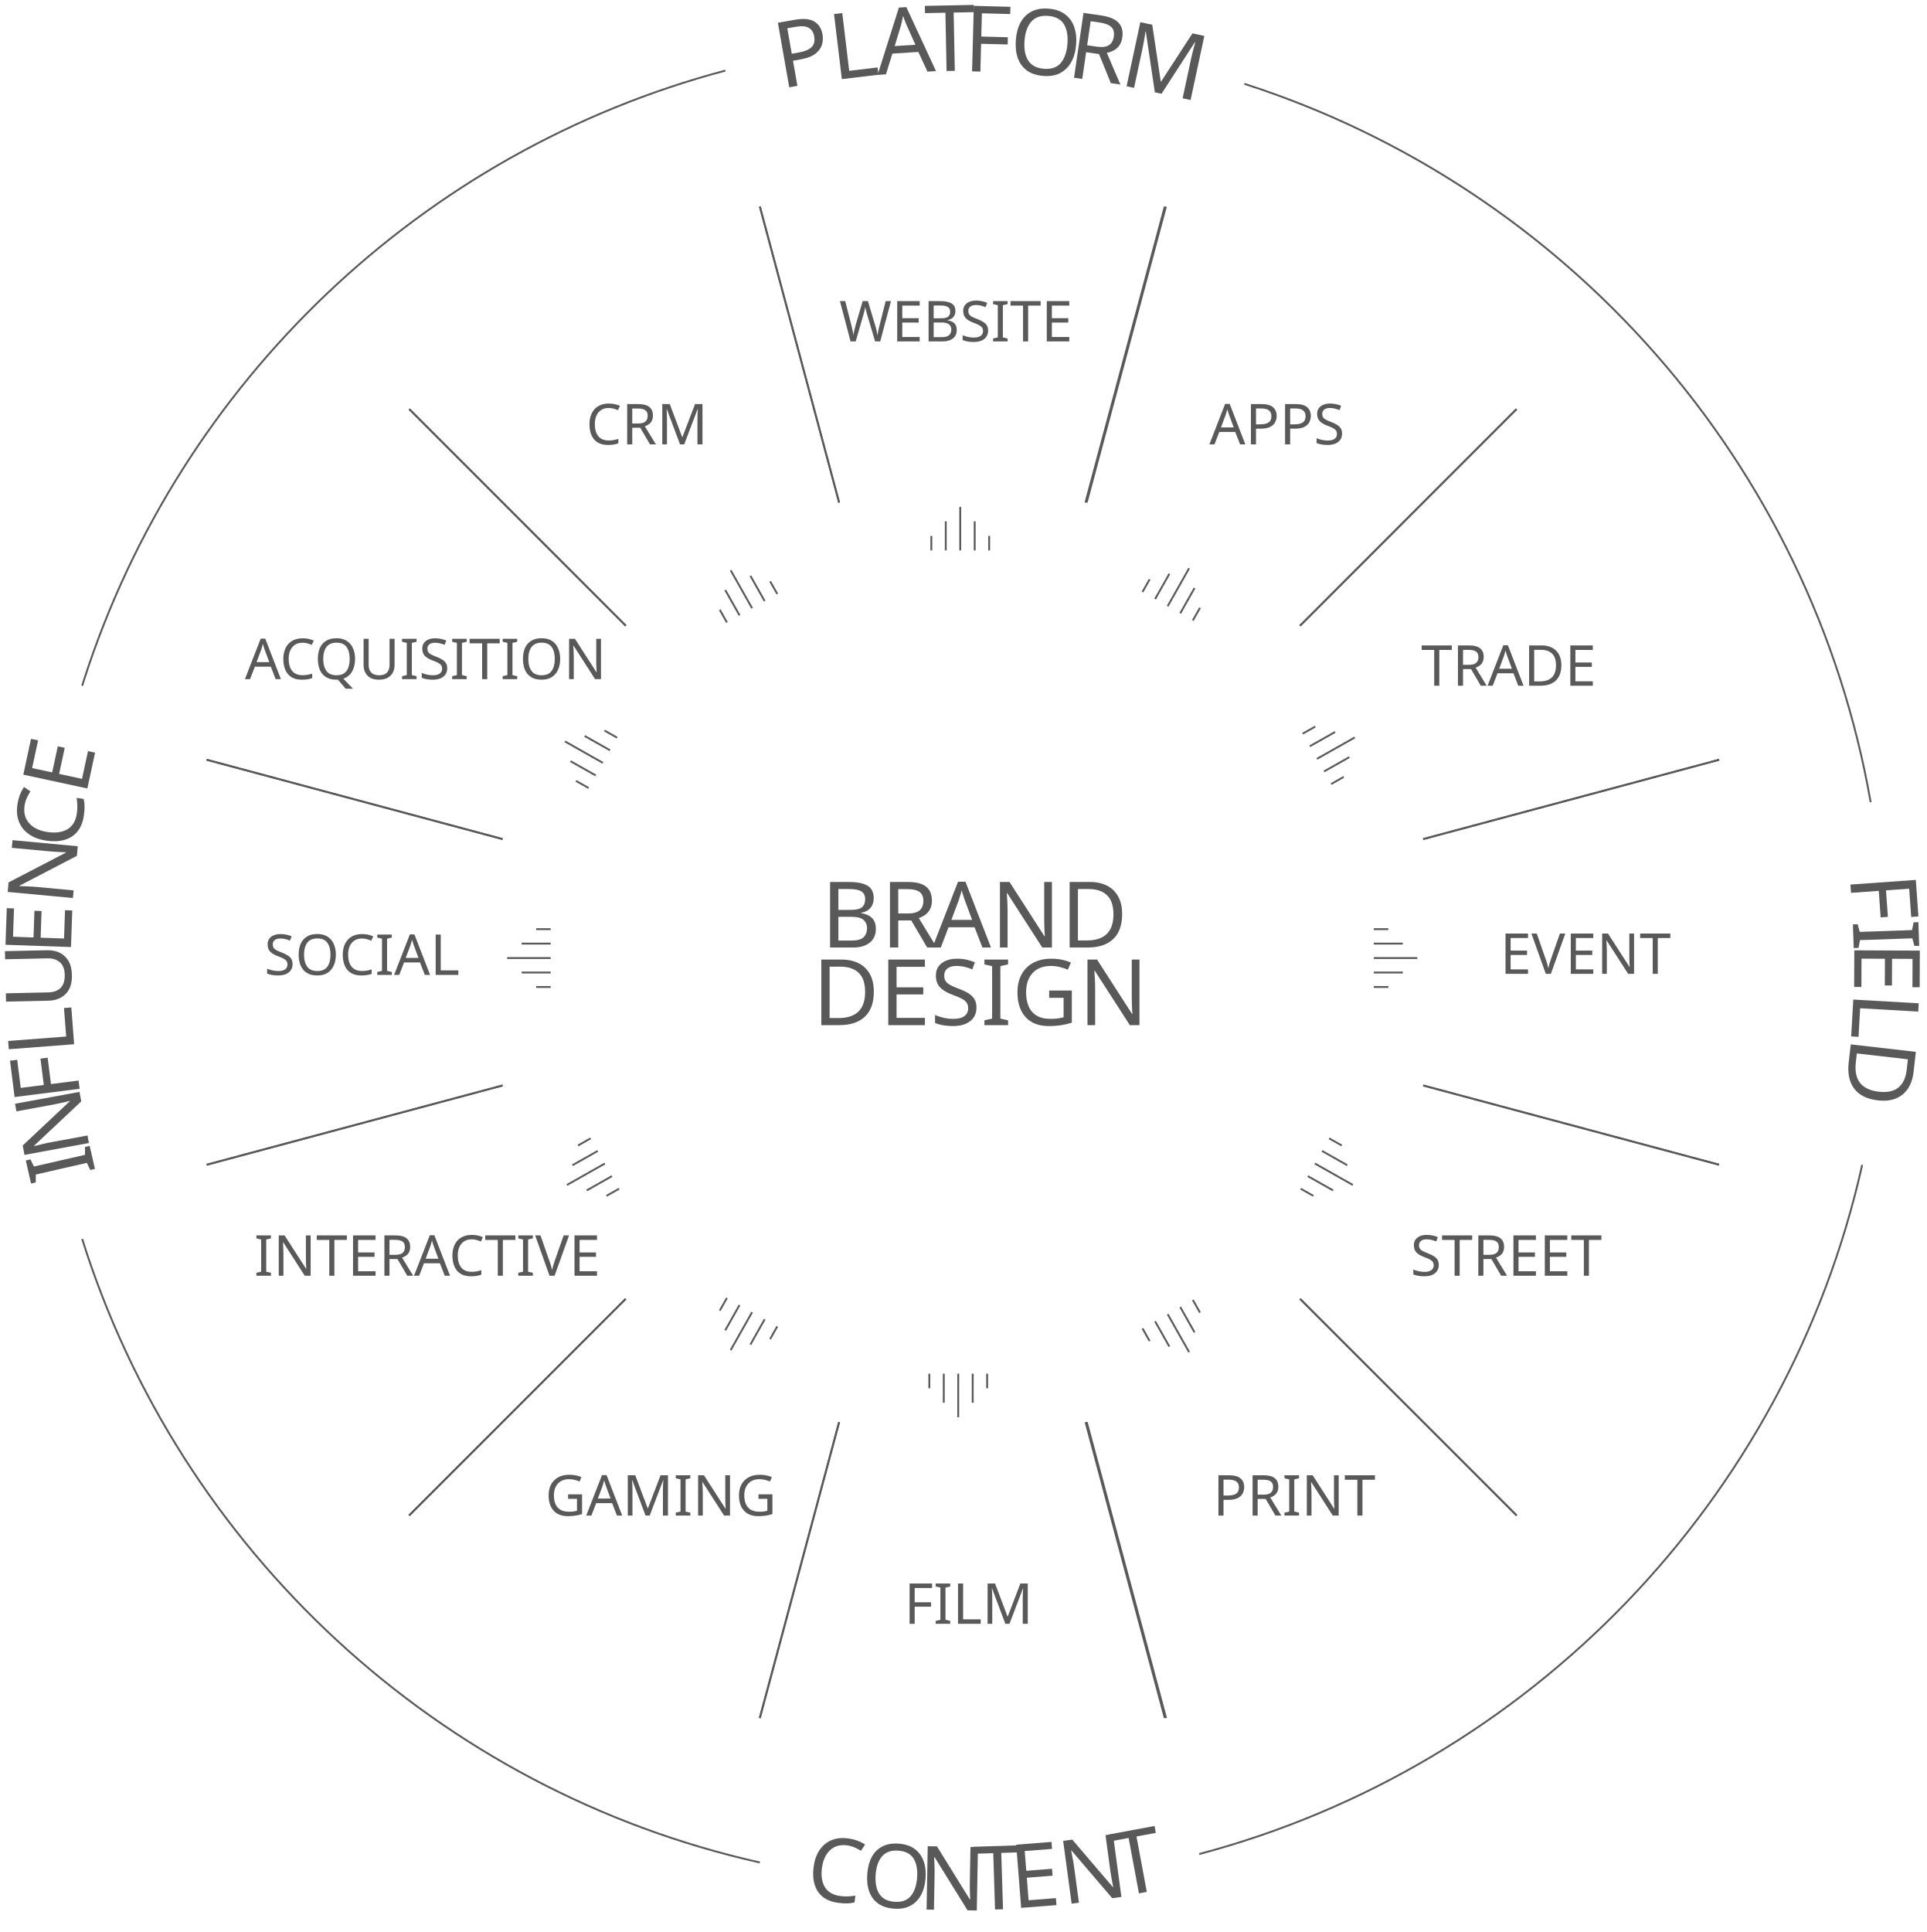
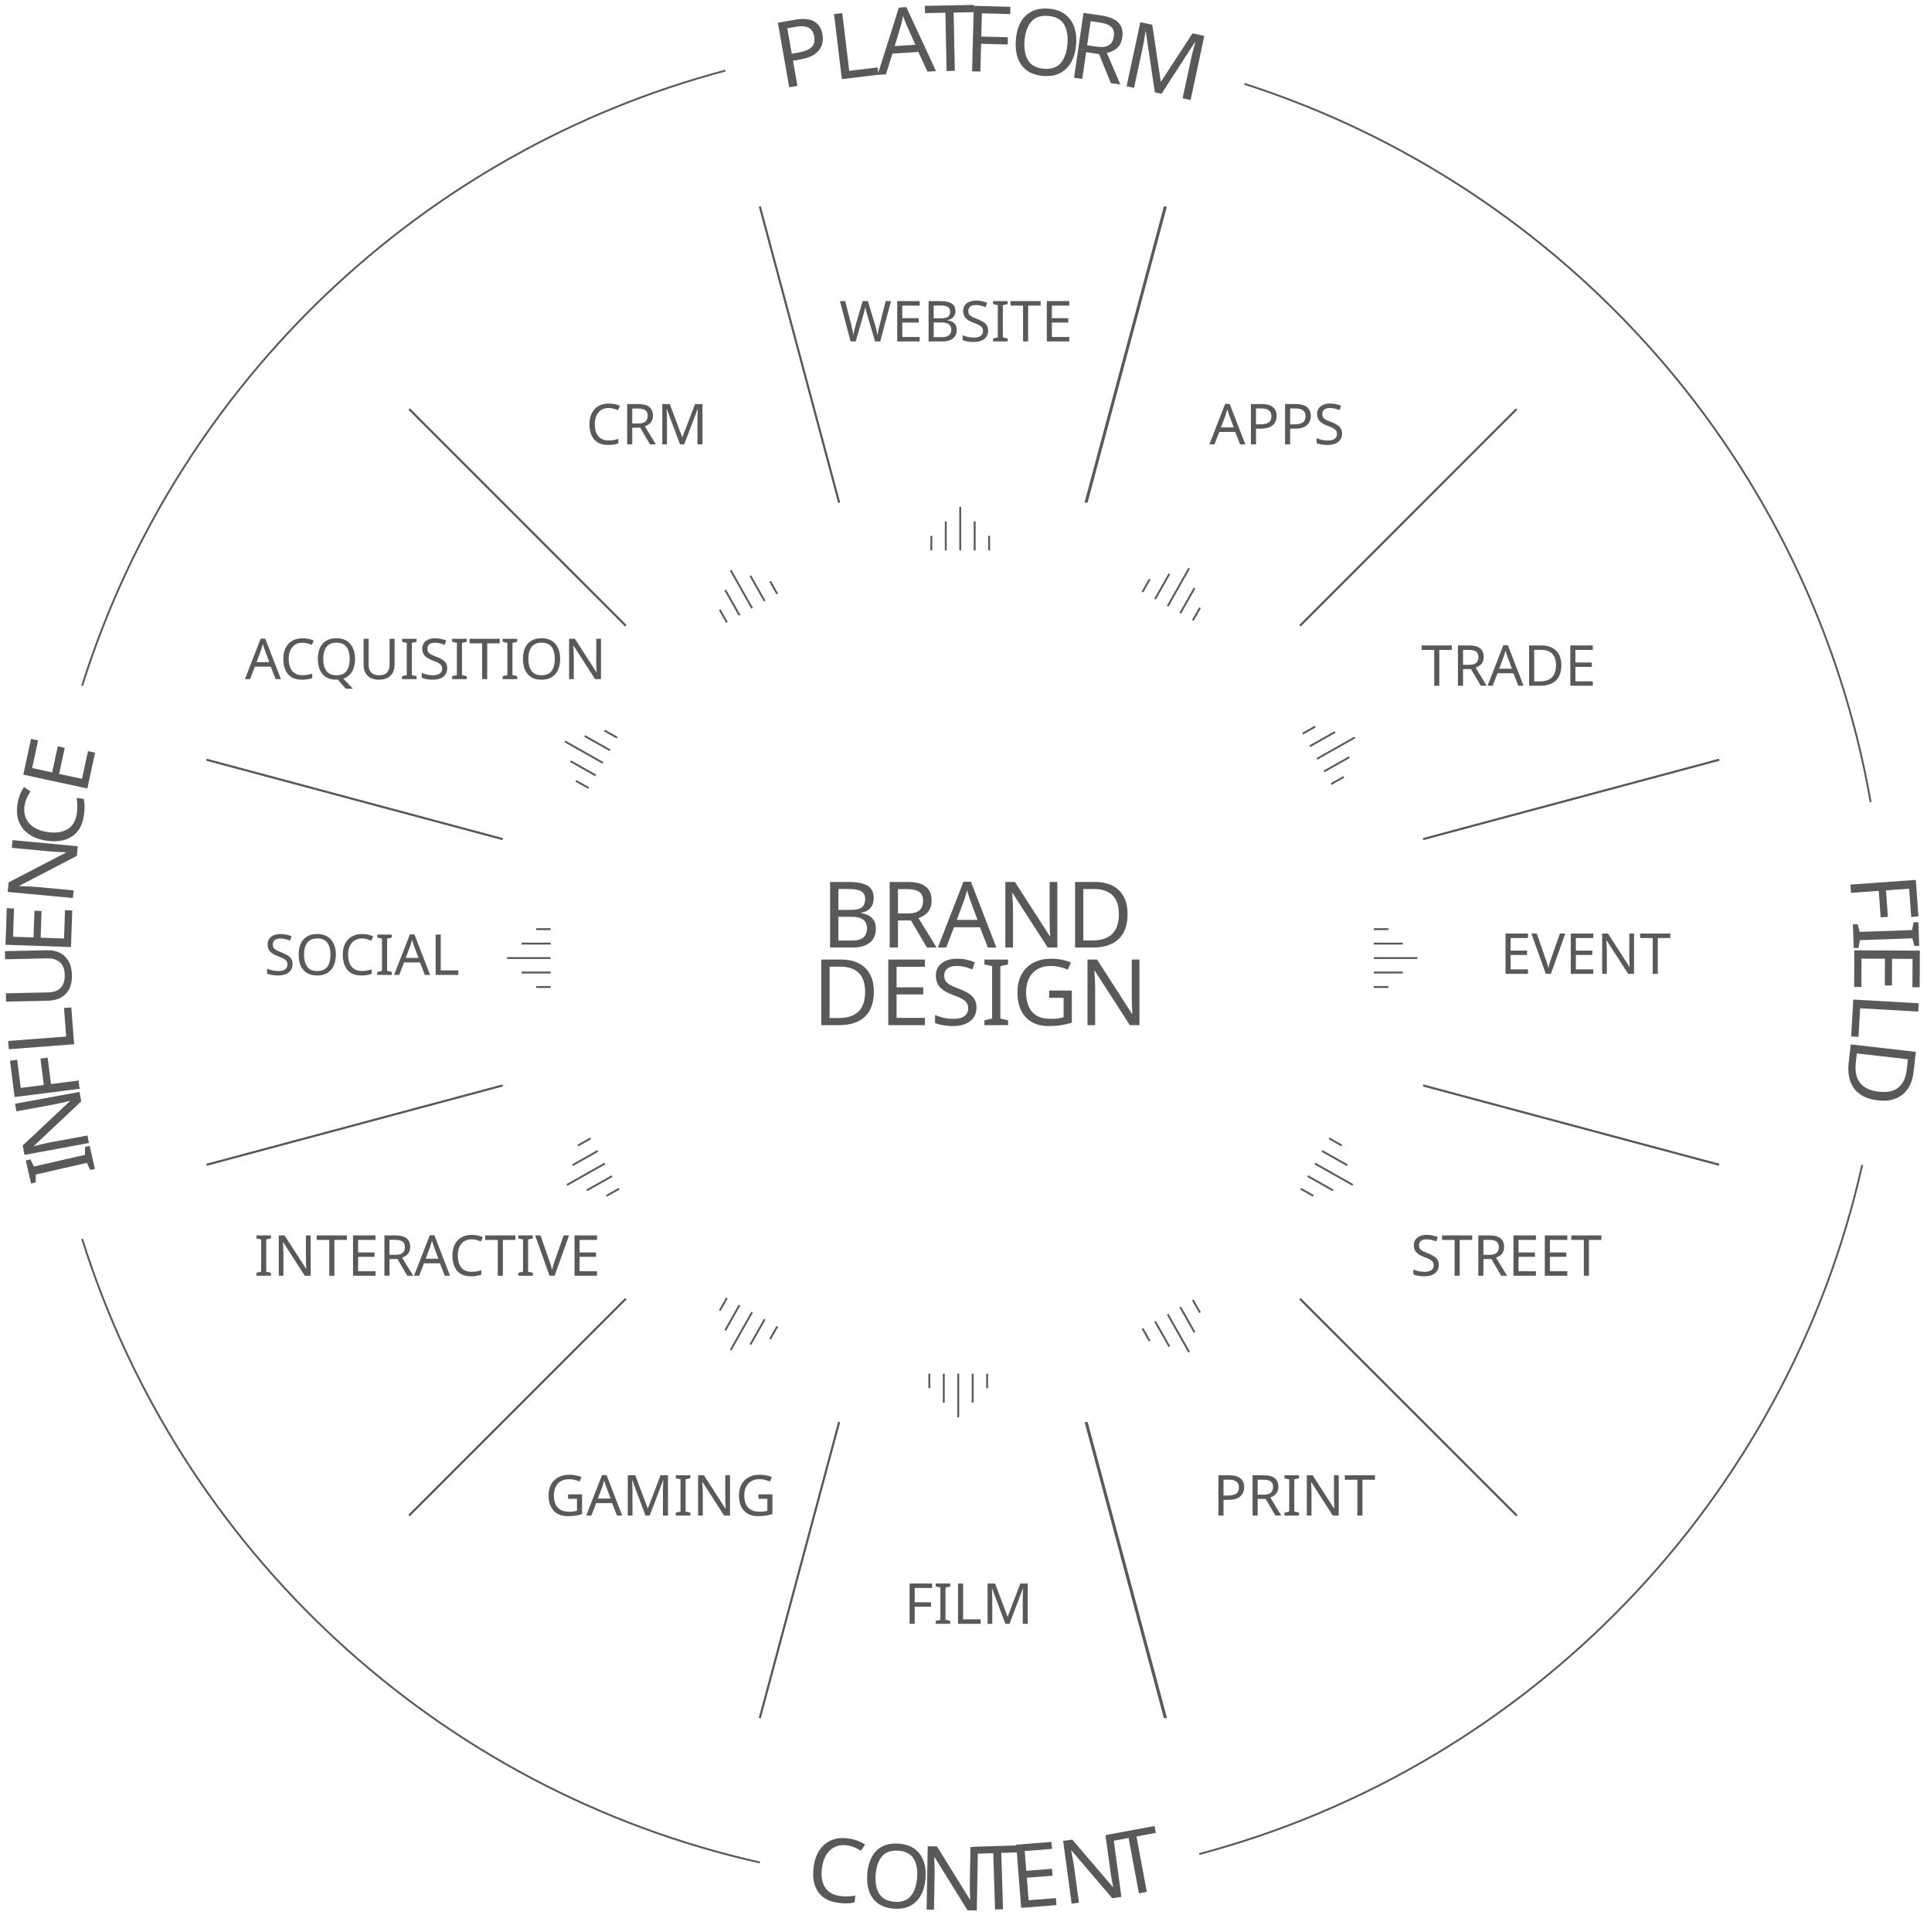
<svg xmlns="http://www.w3.org/2000/svg" version="1.1" id="" x="0px" y="0px" width="100%" height="100%" viewBox="0 0 515.5 516.795" enable-background="new 0 0 515.5 516.795" xml:space="preserve" text-rendering="geometricPrecision">
  <g data-rel="crm">
    <text transform="matrix(1 0 0 1 156.7842 118.8696)" fill="#595959" font-family="'EngraversGothicBT-Regular'" font-size="15.101" id="crm" class="map_item">CRM</text>
    <polygon fill="transparent" points="167.426,167.382 109.481,109.425 203.3,55.272 224.501,134.429  " data-rel="crm" />
    <line fill="none" stroke="#595959" stroke-width="0.5" stroke-miterlimit="10" x1="203.3" y1="55.272" x2="224.501" y2="134.429" data-rel="crm" />
    <line fill="none" stroke="#595959" stroke-width="0.5" stroke-miterlimit="10" x1="167.426" y1="167.382" x2="109.481" y2="109.425" data-rel="crm" />
    <g>
      <line fill="none" stroke="#595959" stroke-width="0.5" stroke-miterlimit="10" x1="201.218" y1="162.69" x2="195.486" y2="152.547" />
      <line fill="none" stroke="#595959" stroke-width="0.5" stroke-miterlimit="10" x1="204.585" y1="160.788" x2="200.764" y2="154.022" />
      <line fill="none" stroke="#595959" stroke-width="0.5" stroke-miterlimit="10" x1="197.85" y1="164.593" x2="194.027" y2="157.828" />
      <line fill="none" stroke="#595959" stroke-width="0.5" stroke-miterlimit="10" x1="207.953" y1="158.884" x2="206.043" y2="155.502" />
      <line fill="none" stroke="#595959" stroke-width="0.5" stroke-miterlimit="10" x1="194.482" y1="166.495" x2="192.57" y2="163.113" />
    </g>
  </g>
  <g data-rel="acquisition">
    <text transform="matrix(1 0 0 1 65.5293 181.6582)" fill="#595959" font-family="'EngraversGothicBT-Regular'" font-size="15.101" id="acquisition" class="map_item">ACQUISITION</text>
    <polygon fill="transparent" points="134.462,224.451 55.285,203.227 109.481,109.425 167.426,167.382  " data-rel="acquisition" />
    <line fill="none" stroke="#595959" stroke-width="0.5" stroke-miterlimit="10" x1="55.285" y1="203.227" x2="134.462" y2="224.451" data-rel="acquisition" />
    <line fill="none" stroke="#595959" stroke-width="0.5" stroke-miterlimit="10" x1="167.426" y1="167.382" x2="109.481" y2="109.425" data-rel="acquisition" />
    <g>
      <line fill="none" stroke="#595959" stroke-width="0.5" stroke-miterlimit="10" x1="161.295" y1="204.06" x2="151.152" y2="198.328" />
      <line fill="none" stroke="#595959" stroke-width="0.5" stroke-miterlimit="10" x1="159.392" y1="207.428" x2="152.626" y2="203.605" />
      <line fill="none" stroke="#595959" stroke-width="0.5" stroke-miterlimit="10" x1="163.198" y1="200.691" x2="156.432" y2="196.869" />
      <line fill="none" stroke="#595959" stroke-width="0.5" stroke-miterlimit="10" x1="157.489" y1="210.795" x2="154.107" y2="208.885" />
      <line fill="none" stroke="#595959" stroke-width="0.5" stroke-miterlimit="10" x1="165.101" y1="197.324" x2="161.718" y2="195.412" />
    </g>
  </g>
  <g data-rel="social">
    <text transform="matrix(1 0 0 1 70.6943 260.7754)" fill="#595959" font-family="'EngraversGothicBT-Regular'" font-size="15.101" id="social" class="map_item">SOCIAL</text>
    <polygon fill="transparent" points="134.455,290.356 55.299,311.558 55.285,203.227 134.462,224.451  " data-rel="social" />
    <line fill="none" stroke="#595959" stroke-width="0.5" stroke-miterlimit="10" x1="55.285" y1="203.227" x2="134.462" y2="224.451" data-rel="social" />
    <line fill="none" stroke="#595959" stroke-width="0.5" stroke-miterlimit="10" x1="134.455" y1="290.356" x2="55.299" y2="311.558" data-rel="social" />
    <g>
      <line fill="none" stroke="#595959" stroke-width="0.5" stroke-miterlimit="10" x1="147.329" y1="256.272" x2="135.679" y2="256.272" />
      <line fill="none" stroke="#595959" stroke-width="0.5" stroke-miterlimit="10" x1="147.329" y1="252.404" x2="139.559" y2="252.404" />
      <line fill="none" stroke="#595959" stroke-width="0.5" stroke-miterlimit="10" x1="147.329" y1="260.141" x2="139.559" y2="260.141" />
      <line fill="none" stroke="#595959" stroke-width="0.5" stroke-miterlimit="10" x1="147.329" y1="248.536" x2="143.444" y2="248.536" />
      <line fill="none" stroke="#595959" stroke-width="0.5" stroke-miterlimit="10" x1="147.329" y1="264.01" x2="143.444" y2="264.01" />
    </g>
  </g>
  <g data-rel="interactive">
    <text transform="matrix(1 0 0 1 67.9912 341.2441)" fill="#595959" font-family="'EngraversGothicBT-Regular'" font-size="15.101" id="interactive" class="map_item">INTERACTIVE</text>
    <polygon fill="transparent" points="55.299,311.558 134.455,290.356 167.408,347.434 109.451,405.378  " data-rel="interactive" />
    <line fill="none" stroke="#595959" stroke-width="0.5" stroke-miterlimit="10" x1="109.452" y1="405.378" x2="167.409" y2="347.43" data-rel="interactive" />
    <line fill="none" stroke="#595959" stroke-width="0.5" stroke-miterlimit="10" x1="134.455" y1="290.356" x2="55.299" y2="311.558" data-rel="interactive" />
    <g>
      <line fill="none" stroke="#595959" stroke-width="0.5" stroke-miterlimit="10" x1="161.83" y1="311.233" x2="151.687" y2="316.967" />
      <line fill="none" stroke="#595959" stroke-width="0.5" stroke-miterlimit="10" x1="159.927" y1="307.867" x2="153.162" y2="311.69" />
      <line fill="none" stroke="#595959" stroke-width="0.5" stroke-miterlimit="10" x1="163.732" y1="314.604" x2="156.968" y2="318.426" />
      <line fill="none" stroke="#595959" stroke-width="0.5" stroke-miterlimit="10" x1="158.024" y1="304.499" x2="154.642" y2="306.41" />
      <line fill="none" stroke="#595959" stroke-width="0.5" stroke-miterlimit="10" x1="165.636" y1="317.973" x2="162.254" y2="319.883" />
    </g>
  </g>
  <g data-rel="gaming">
    <text transform="matrix(1 0 0 1 145.8506 405.4062)" fill="#595959" font-family="'EngraversGothicBT-Regular'" font-size="15.101" id="gaming" class="map_item">GAMING</text>
    <polygon fill="transparent" points="109.452,405.378 167.409,347.43 224.478,380.396 203.253,459.572  " data-rel="gaming" />
    <line fill="none" stroke="#595959" stroke-width="0.5" stroke-miterlimit="10" x1="224.478" y1="380.396" x2="203.253" y2="459.572" data-rel="gaming" />
    <line fill="none" stroke="#595959" stroke-width="0.5" stroke-miterlimit="10" x1="109.452" y1="405.378" x2="167.409" y2="347.43" data-rel="gaming" />
    <g>
      <line fill="none" stroke="#595959" stroke-width="0.5" stroke-miterlimit="10" x1="201.218" y1="350.998" x2="195.486" y2="361.145" />
      <line fill="none" stroke="#595959" stroke-width="0.5" stroke-miterlimit="10" x1="204.585" y1="352.9" x2="200.764" y2="359.666" />
      <line fill="none" stroke="#595959" stroke-width="0.5" stroke-miterlimit="10" x1="197.85" y1="349.096" x2="194.027" y2="355.861" />
      <line fill="none" stroke="#595959" stroke-width="0.5" stroke-miterlimit="10" x1="207.953" y1="354.807" x2="206.043" y2="358.188" />
      <line fill="none" stroke="#595959" stroke-width="0.5" stroke-miterlimit="10" x1="194.482" y1="347.193" x2="192.57" y2="350.574" />
    </g>
  </g>
  <g data-rel="film">
    <text transform="matrix(1 0 0 1 241.8877 434.3555)" fill="#595959" font-family="'EngraversGothicBT-Regular'" font-size="15.101" id="film" class="map_item">FILM</text>
    <polygon fill="transparent" points="290.432,380.4 311.631,459.558 203.3,459.568 224.524,380.393  " data-rel="film" />
    <line fill="none" stroke="#595959" stroke-width="0.5" stroke-miterlimit="10" x1="290.432" y1="380.4" x2="311.631" y2="459.558" data-rel="film" />
    <line fill="none" stroke="#595959" stroke-width="0.5" stroke-miterlimit="10" x1="224.524" y1="380.393" x2="203.3" y2="459.568" data-rel="film" />
    <g>
      <line fill="none" stroke="#595959" stroke-width="0.5" stroke-miterlimit="10" x1="256.368" y1="367.452" x2="256.368" y2="379.103" />
      <line fill="none" stroke="#595959" stroke-width="0.5" stroke-miterlimit="10" x1="252.501" y1="367.452" x2="252.501" y2="375.224" />
      <line fill="none" stroke="#595959" stroke-width="0.5" stroke-miterlimit="10" x1="260.237" y1="367.452" x2="260.237" y2="375.224" />
      <line fill="none" stroke="#595959" stroke-width="0.5" stroke-miterlimit="10" x1="248.632" y1="367.452" x2="248.632" y2="371.338" />
      <line fill="none" stroke="#595959" stroke-width="0.5" stroke-miterlimit="10" x1="264.104" y1="367.452" x2="264.104" y2="371.338" />
    </g>
  </g>
  <g data-rel="print">
    <text transform="matrix(1 0 0 1 324.5137 405.4062)" fill="#595959" font-family="'EngraversGothicBT-Regular'" font-size="15.101" id="print" class="map_item">PRINT</text>
    <polygon fill="transparent" points="405.771,405.378 347.816,347.43 290.747,380.396 311.971,459.572  " data-rel="print" />
    <line fill="none" stroke="#595959" stroke-width="0.5" stroke-miterlimit="10" x1="290.747" y1="380.396" x2="311.971" y2="459.572" data-rel="print" />
    <line fill="none" stroke="#595959" stroke-width="0.5" stroke-miterlimit="10" x1="405.771" y1="405.378" x2="347.816" y2="347.43" data-rel="print" />
    <g>
      <line fill="none" stroke="#595959" stroke-width="0.5" stroke-miterlimit="10" x1="312.401" y1="351.533" x2="318.135" y2="361.679" />
      <line fill="none" stroke="#595959" stroke-width="0.5" stroke-miterlimit="10" x1="309.032" y1="353.439" x2="312.855" y2="360.204" />
      <line fill="none" stroke="#595959" stroke-width="0.5" stroke-miterlimit="10" x1="315.768" y1="349.631" x2="319.591" y2="356.396" />
      <line fill="none" stroke="#595959" stroke-width="0.5" stroke-miterlimit="10" x1="305.666" y1="355.342" x2="307.576" y2="358.722" />
      <line fill="none" stroke="#595959" stroke-width="0.5" stroke-miterlimit="10" x1="319.138" y1="347.729" x2="321.047" y2="351.112" />
    </g>
  </g>
  <g data-rel="street">
    <text transform="matrix(1 0 0 1 377.3613 341.2441)" fill="#595959" font-family="'EngraversGothicBT-Regular'" font-size="15.101" id="street" class="map_item">STREET</text>
    <polygon fill="transparent" points="459.926,311.558 380.769,290.356 347.816,347.434 405.771,405.378  " data-rel="street" />
    <line fill="none" stroke="#595959" stroke-width="0.5" stroke-miterlimit="10" x1="405.771" y1="405.378" x2="347.816" y2="347.43" data-rel="street" />
    <line fill="none" stroke="#595959" stroke-width="0.5" stroke-miterlimit="10" x1="380.769" y1="290.356" x2="459.926" y2="311.558" data-rel="street" />
    <g>
      <line fill="none" stroke="#595959" stroke-width="0.5" stroke-miterlimit="10" x1="351.791" y1="311.233" x2="361.933" y2="316.967" />
      <line fill="none" stroke="#595959" stroke-width="0.5" stroke-miterlimit="10" x1="353.693" y1="307.867" x2="360.458" y2="311.69" />
      <line fill="none" stroke="#595959" stroke-width="0.5" stroke-miterlimit="10" x1="349.885" y1="314.604" x2="356.649" y2="318.426" />
      <line fill="none" stroke="#595959" stroke-width="0.5" stroke-miterlimit="10" x1="355.596" y1="304.499" x2="358.977" y2="306.41" />
      <line fill="none" stroke="#595959" stroke-width="0.5" stroke-miterlimit="10" x1="347.982" y1="317.973" x2="351.367" y2="319.883" />
    </g>
  </g>
  <g data-rel="event">
    <text transform="matrix(1 0 0 1 401.3262 260.4951)" fill="#595959" font-family="'EngraversGothicBT-Regular'" font-size="15.101" id="event" class="map_item">EVENT</text>
    <polygon fill="transparent" points="380.769,290.356 459.926,311.558 459.94,203.227 380.761,224.451  " data-rel="event" />
    <line fill="none" stroke="#595959" stroke-width="0.5" stroke-miterlimit="10" x1="459.94" y1="203.227" x2="380.761" y2="224.451" data-rel="event" />
    <line fill="none" stroke="#595959" stroke-width="0.5" stroke-miterlimit="10" x1="380.769" y1="290.356" x2="459.926" y2="311.558" data-rel="event" />
    <g>
      <line fill="none" stroke="#595959" stroke-width="0.5" stroke-miterlimit="10" x1="367.548" y1="256.272" x2="379.197" y2="256.272" />
      <line fill="none" stroke="#595959" stroke-width="0.5" stroke-miterlimit="10" x1="367.548" y1="260.141" x2="375.319" y2="260.141" />
      <line fill="none" stroke="#595959" stroke-width="0.5" stroke-miterlimit="10" x1="367.548" y1="252.404" x2="375.319" y2="252.404" />
      <line fill="none" stroke="#595959" stroke-width="0.5" stroke-miterlimit="10" x1="367.548" y1="264.01" x2="371.434" y2="264.01" />
      <line fill="none" stroke="#595959" stroke-width="0.5" stroke-miterlimit="10" x1="367.548" y1="248.536" x2="371.434" y2="248.536" />
    </g>
  </g>
  <g data-rel="trade">
    <text transform="matrix(1 0 0 1 380.1992 183.4258)" fill="#595959" font-family="'EngraversGothicBT-Regular'" font-size="15.101" id="trade" class="map_item">TRADE</text>
    <polygon fill="transparent" points="380.761,224.451 459.94,203.227 405.742,109.425 347.798,167.382  " data-rel="trade" />
    <line fill="none" stroke="#595959" stroke-width="0.5" stroke-miterlimit="10" x1="459.94" y1="203.227" x2="380.761" y2="224.451" data-rel="trade" />
    <line fill="none" stroke="#595959" stroke-width="0.5" stroke-miterlimit="10" x1="347.798" y1="167.382" x2="405.742" y2="109.425" data-rel="trade" />
    <g>
      <line fill="none" stroke="#595959" stroke-width="0.5" stroke-miterlimit="10" x1="352.325" y1="202.989" x2="362.468" y2="197.259" />
      <line fill="none" stroke="#595959" stroke-width="0.5" stroke-miterlimit="10" x1="354.228" y1="206.357" x2="360.993" y2="202.535" />
      <line fill="none" stroke="#595959" stroke-width="0.5" stroke-miterlimit="10" x1="350.423" y1="199.622" x2="357.188" y2="195.8" />
      <line fill="none" stroke="#595959" stroke-width="0.5" stroke-miterlimit="10" x1="356.13" y1="209.726" x2="359.515" y2="207.814" />
      <line fill="none" stroke="#595959" stroke-width="0.5" stroke-miterlimit="10" x1="348.517" y1="196.254" x2="351.901" y2="194.342" />
    </g>
  </g>
  <g data-rel="apps">
    <text transform="matrix(1 0 0 1 323.5566 118.8696)" fill="#595959" font-family="'EngraversGothicBT-Regular'" font-size="15.101" id="apps" class="map_item">APPS</text>
    <polygon fill="transparent" points="347.798,167.382 405.742,109.425 311.926,55.272 290.723,134.429  " data-rel="apps" />
    <line fill="none" stroke="#595959" stroke-width="0.5" stroke-miterlimit="10" x1="311.926" y1="55.272" x2="290.723" y2="134.429" data-rel="apps" />
    <line fill="none" stroke="#595959" stroke-width="0.5" stroke-miterlimit="10" x1="347.798" y1="167.382" x2="405.742" y2="109.425" data-rel="apps" />
    <g>
      <line fill="none" stroke="#595959" stroke-width="0.5" stroke-miterlimit="10" x1="312.401" y1="162.155" x2="318.135" y2="152.011" />
      <line fill="none" stroke="#595959" stroke-width="0.5" stroke-miterlimit="10" x1="309.032" y1="160.252" x2="312.855" y2="153.487" />
      <line fill="none" stroke="#595959" stroke-width="0.5" stroke-miterlimit="10" x1="315.768" y1="164.058" x2="319.591" y2="157.292" />
      <line fill="none" stroke="#595959" stroke-width="0.5" stroke-miterlimit="10" x1="305.666" y1="158.35" x2="307.576" y2="154.966" />
      <line fill="none" stroke="#595959" stroke-width="0.5" stroke-miterlimit="10" x1="319.138" y1="165.961" x2="321.047" y2="162.579" />
    </g>
  </g>
  <g data-rel="website">
    <text transform="matrix(1 0 0 1 224.5312 91.3257)" fill="#595959" font-family="'EngraversGothicBT-Regular'" font-size="15.101" id="website" class="map_item">WEBSITE</text>
    <polygon fill="transparent" points="224.501,134.428 203.3,55.272 311.631,55.26 290.407,134.435  " data-rel="website" />
    <line fill="none" stroke="#595959" stroke-width="0.5" stroke-miterlimit="10" x1="224.501" y1="134.428" x2="203.3" y2="55.272" data-rel="website" />
    <line fill="none" stroke="#595959" stroke-width="0.5" stroke-miterlimit="10" x1="290.407" y1="134.435" x2="311.631" y2="55.26" data-rel="website" />
    <g>
      <line fill="none" stroke="#595959" stroke-width="0.5" stroke-miterlimit="10" x1="256.904" y1="147.233" x2="256.904" y2="135.583" />
      <line fill="none" stroke="#595959" stroke-width="0.5" stroke-miterlimit="10" x1="260.771" y1="147.233" x2="260.771" y2="139.463" />
      <line fill="none" stroke="#595959" stroke-width="0.5" stroke-miterlimit="10" x1="253.035" y1="147.233" x2="253.035" y2="139.463" />
      <line fill="none" stroke="#595959" stroke-width="0.5" stroke-miterlimit="10" x1="264.642" y1="147.233" x2="264.642" y2="143.349" />
      <line fill="none" stroke="#595959" stroke-width="0.5" stroke-miterlimit="10" x1="249.168" y1="147.233" x2="249.168" y2="143.349" />
    </g>
  </g>
-   <g id="Calque_2">
- 	
- 	
- 	
- 	
- 	
- 	
- 	
- 	
- 	
- 	
- 	
- 	
- </g>
  <text transform="matrix(0.9849 -0.1734 0.1734 0.9849 208.8193 23.7651)" fill="#595959" font-family="'EngraversGothicBT-Regular'" font-size="24.539">P</text>
  <text transform="matrix(0.9929 -0.1193 0.1193 0.9929 222.8721 21.4512)" fill="#595959" font-family="'EngraversGothicBT-Regular'" font-size="24.539">L</text>
  <text transform="matrix(0.9979 -0.0647 0.0647 0.9979 234.7988 20.0303)" fill="#595959" font-family="'EngraversGothicBT-Regular'" font-size="24.539">A</text>
  <text transform="matrix(0.9998 -0.0198 0.0198 0.9998 247.5312 19.1069)" fill="#595959" font-family="'EngraversGothicBT-Regular'" font-size="24.539">T</text>
  <text transform="matrix(0.9997 0.0262 -0.0262 0.9997 257.7002 19.0273)" fill="#595959" font-family="'EngraversGothicBT-Regular'" font-size="24.539">F</text>
  <text transform="matrix(0.9966 0.0828 -0.0828 0.9966 269.5645 19.2637)" fill="#595959" font-family="'EngraversGothicBT-Regular'" font-size="24.539">O</text>
  <text transform="matrix(0.9895 0.1445 -0.1445 0.9895 285 20.4541)" fill="#595959" font-family="'EngraversGothicBT-Regular'" font-size="24.539">R</text>
  <text transform="matrix(0.9778 0.2097 -0.2097 0.9778 299.0869 22.5791)" fill="#595959" font-family="'EngraversGothicBT-Regular'" font-size="24.539">M</text>
  <text transform="matrix(0.071 0.9975 -0.9975 0.071 494.9072 234.2461)" fill="#595959" font-family="'EngraversGothicBT-Regular'" font-size="24.539">F</text>
  <text transform="matrix(0.0345 0.9994 -0.9994 0.0345 495.6943 246.291)" fill="#595959" font-family="'EngraversGothicBT-Regular'" font-size="24.539">I</text>
  <text transform="matrix(-0.0046 1 -1 -0.0046 496.1182 251.8281)" fill="#595959" font-family="'EngraversGothicBT-Regular'" font-size="24.539">E</text>
  <text transform="matrix(-0.0571 0.9984 -0.9984 -0.0571 495.9678 265.0039)" fill="#595959" font-family="'EngraversGothicBT-Regular'" font-size="24.539">L</text>
  <text transform="matrix(-0.114 0.9935 -0.9935 -0.114 495.4307 277.0059)" fill="#595959" font-family="'EngraversGothicBT-Regular'" font-size="24.539">D</text>
  <text transform="matrix(-0.223 -0.9748 0.9748 -0.223 25.6221 313.6367)" fill="#595959" font-family="'EngraversGothicBT-Regular'" font-size="24.539">I</text>
  <text transform="matrix(-0.1811 -0.9835 0.9835 -0.1811 24.2168 308.0859)" fill="#595959" font-family="'EngraversGothicBT-Regular'" font-size="24.539">N</text>
  <text transform="matrix(-0.126 -0.992 0.992 -0.126 21.5981 293.5967)" fill="#595959" font-family="'EngraversGothicBT-Regular'" font-size="24.539">F</text>
  <text transform="matrix(-0.0761 -0.9971 0.9971 -0.0761 20.0137 281.6953)" fill="#595959" font-family="'EngraversGothicBT-Regular'" font-size="24.539">L</text>
  <text transform="matrix(-0.0219 -0.9998 0.9998 -0.0219 19.1899 269.7432)" fill="#595959" font-family="'EngraversGothicBT-Regular'" font-size="24.539">U</text>
  <text transform="matrix(0.0347 -0.9994 0.9994 0.0347 18.9102 255.7021)" fill="#595959" font-family="'EngraversGothicBT-Regular'" font-size="24.539">E</text>
  <text transform="matrix(0.0932 -0.9957 0.9957 0.0932 19.29 242.5801)" fill="#595959" font-family="'EngraversGothicBT-Regular'" font-size="24.539">N</text>
  <text transform="matrix(0.154 -0.9881 0.9881 0.154 20.6968 227.6807)" fill="#595959" font-family="'EngraversGothicBT-Regular'" font-size="24.539">C</text>
  <text transform="matrix(0.2111 -0.9775 0.9775 0.2111 22.8682 213.2354)" fill="#595959" font-family="'EngraversGothicBT-Regular'" font-size="24.539">E</text>
  <text transform="matrix(0.9905 0.1378 -0.1378 0.9905 215.0811 507.4736)" fill="#595959" font-family="'EngraversGothicBT-Regular'" font-size="23.731">C</text>
  <text transform="matrix(0.9969 0.0782 -0.0782 0.9969 229.918 509.5918)" fill="#595959" font-family="'EngraversGothicBT-Regular'" font-size="23.731">O</text>
  <text transform="matrix(0.9998 0.018 -0.018 0.9998 245.6064 510.7568)" fill="#595959" font-family="'EngraversGothicBT-Regular'" font-size="23.731">N</text>
  <text transform="matrix(0.9995 -0.0317 0.0317 0.9995 260.6875 510.9521)" fill="#595959" font-family="'EngraversGothicBT-Regular'" font-size="23.731">T</text>
  <text transform="matrix(0.9969 -0.0783 0.0783 0.9969 270.916 510.5195)" fill="#595959" font-family="'EngraversGothicBT-Regular'" font-size="23.731">E</text>
  <text transform="matrix(0.991 -0.1341 0.1341 0.991 284.4336 509.5234)" fill="#595959" font-family="'EngraversGothicBT-Regular'" font-size="23.731">N</text>
  <text transform="matrix(0.9831 -0.1832 0.1832 0.9831 299.2754 507.4727)" fill="#595959" font-family="'EngraversGothicBT-Regular'" font-size="23.731">T</text>
  <g>
-     <path fill="none" stroke="#595959" stroke-width="0.5" stroke-miterlimit="10" d="M203.298,498.202   c-86.081-19.274-155.17-83.522-181.314-166.787" />
-     <path fill="none" stroke="#595959" stroke-width="0.5" stroke-miterlimit="10" d="M498.216,311.605   c-20.096,89.676-89.008,160.907-177.375,184.337" />
-     <path fill="none" stroke="#595959" stroke-width="0.5" stroke-miterlimit="10" d="M332.937,22.434   c86.145,27.653,151.653,101.364,167.543,192.145" />
-     <path fill="none" stroke="#595959" stroke-width="0.5" stroke-miterlimit="10" d="M21.981,183.433   c0.187-0.595,0.375-1.189,0.566-1.783c25.596-79.415,90.348-141.25,171.511-162.761" />
+     <path fill="none" stroke="#595959" stroke-width="0.5" stroke-miterlimit="10" d="M203.298,498.202    c-86.081-19.274-155.17-83.522-181.314-166.787" />
+     <path fill="none" stroke="#595959" stroke-width="0.5" stroke-miterlimit="10" d="M498.216,311.605    c-20.096,89.676-89.008,160.907-177.375,184.337" />
+     <path fill="none" stroke="#595959" stroke-width="0.5" stroke-miterlimit="10" d="M332.937,22.434    c86.145,27.653,151.653,101.364,167.543,192.145" />
+     <path fill="none" stroke="#595959" stroke-width="0.5" stroke-miterlimit="10" d="M21.981,183.433    c0.187-0.595,0.375-1.189,0.566-1.783c25.596-79.415,90.348-141.25,171.511-162.761" />
  </g>
-   <text transform="matrix(1 0 0 1 219.7051 253.4521)">
-     <tspan x="0" y="0" fill="#595959" font-family="'EngraversGothicBT-Regular'" font-size="24.539">B</tspan>
-     <tspan x="16.023" y="0" fill="#595959" font-family="'EngraversGothicBT-Regular'" font-size="24.539">R</tspan>
-     <tspan x="29.766" y="0" fill="#595959" font-family="'EngraversGothicBT-Regular'" font-size="24.539">AND</tspan>
-   </text>
-   <text transform="matrix(1 0 0 1 217.3633 274.2119)" fill="#595959" font-family="'EngraversGothicBT-Regular'" font-size="24.539">DESIGN</text>
+   <g class="map_item" data-rel="brand-design">
+     <text transform="matrix(1 0 0 1 219.7051 253.4521)" fill="#595959" font-family="'EngraversGothicBT-Regular'" font-size="24.539">BRAND</text>
+     <text transform="matrix(1 0 0 1 217.3633 274.2119)" fill="#595959" font-family="'EngraversGothicBT-Regular'" font-size="24.539">DESIGN</text>
+   </g>
</svg>
